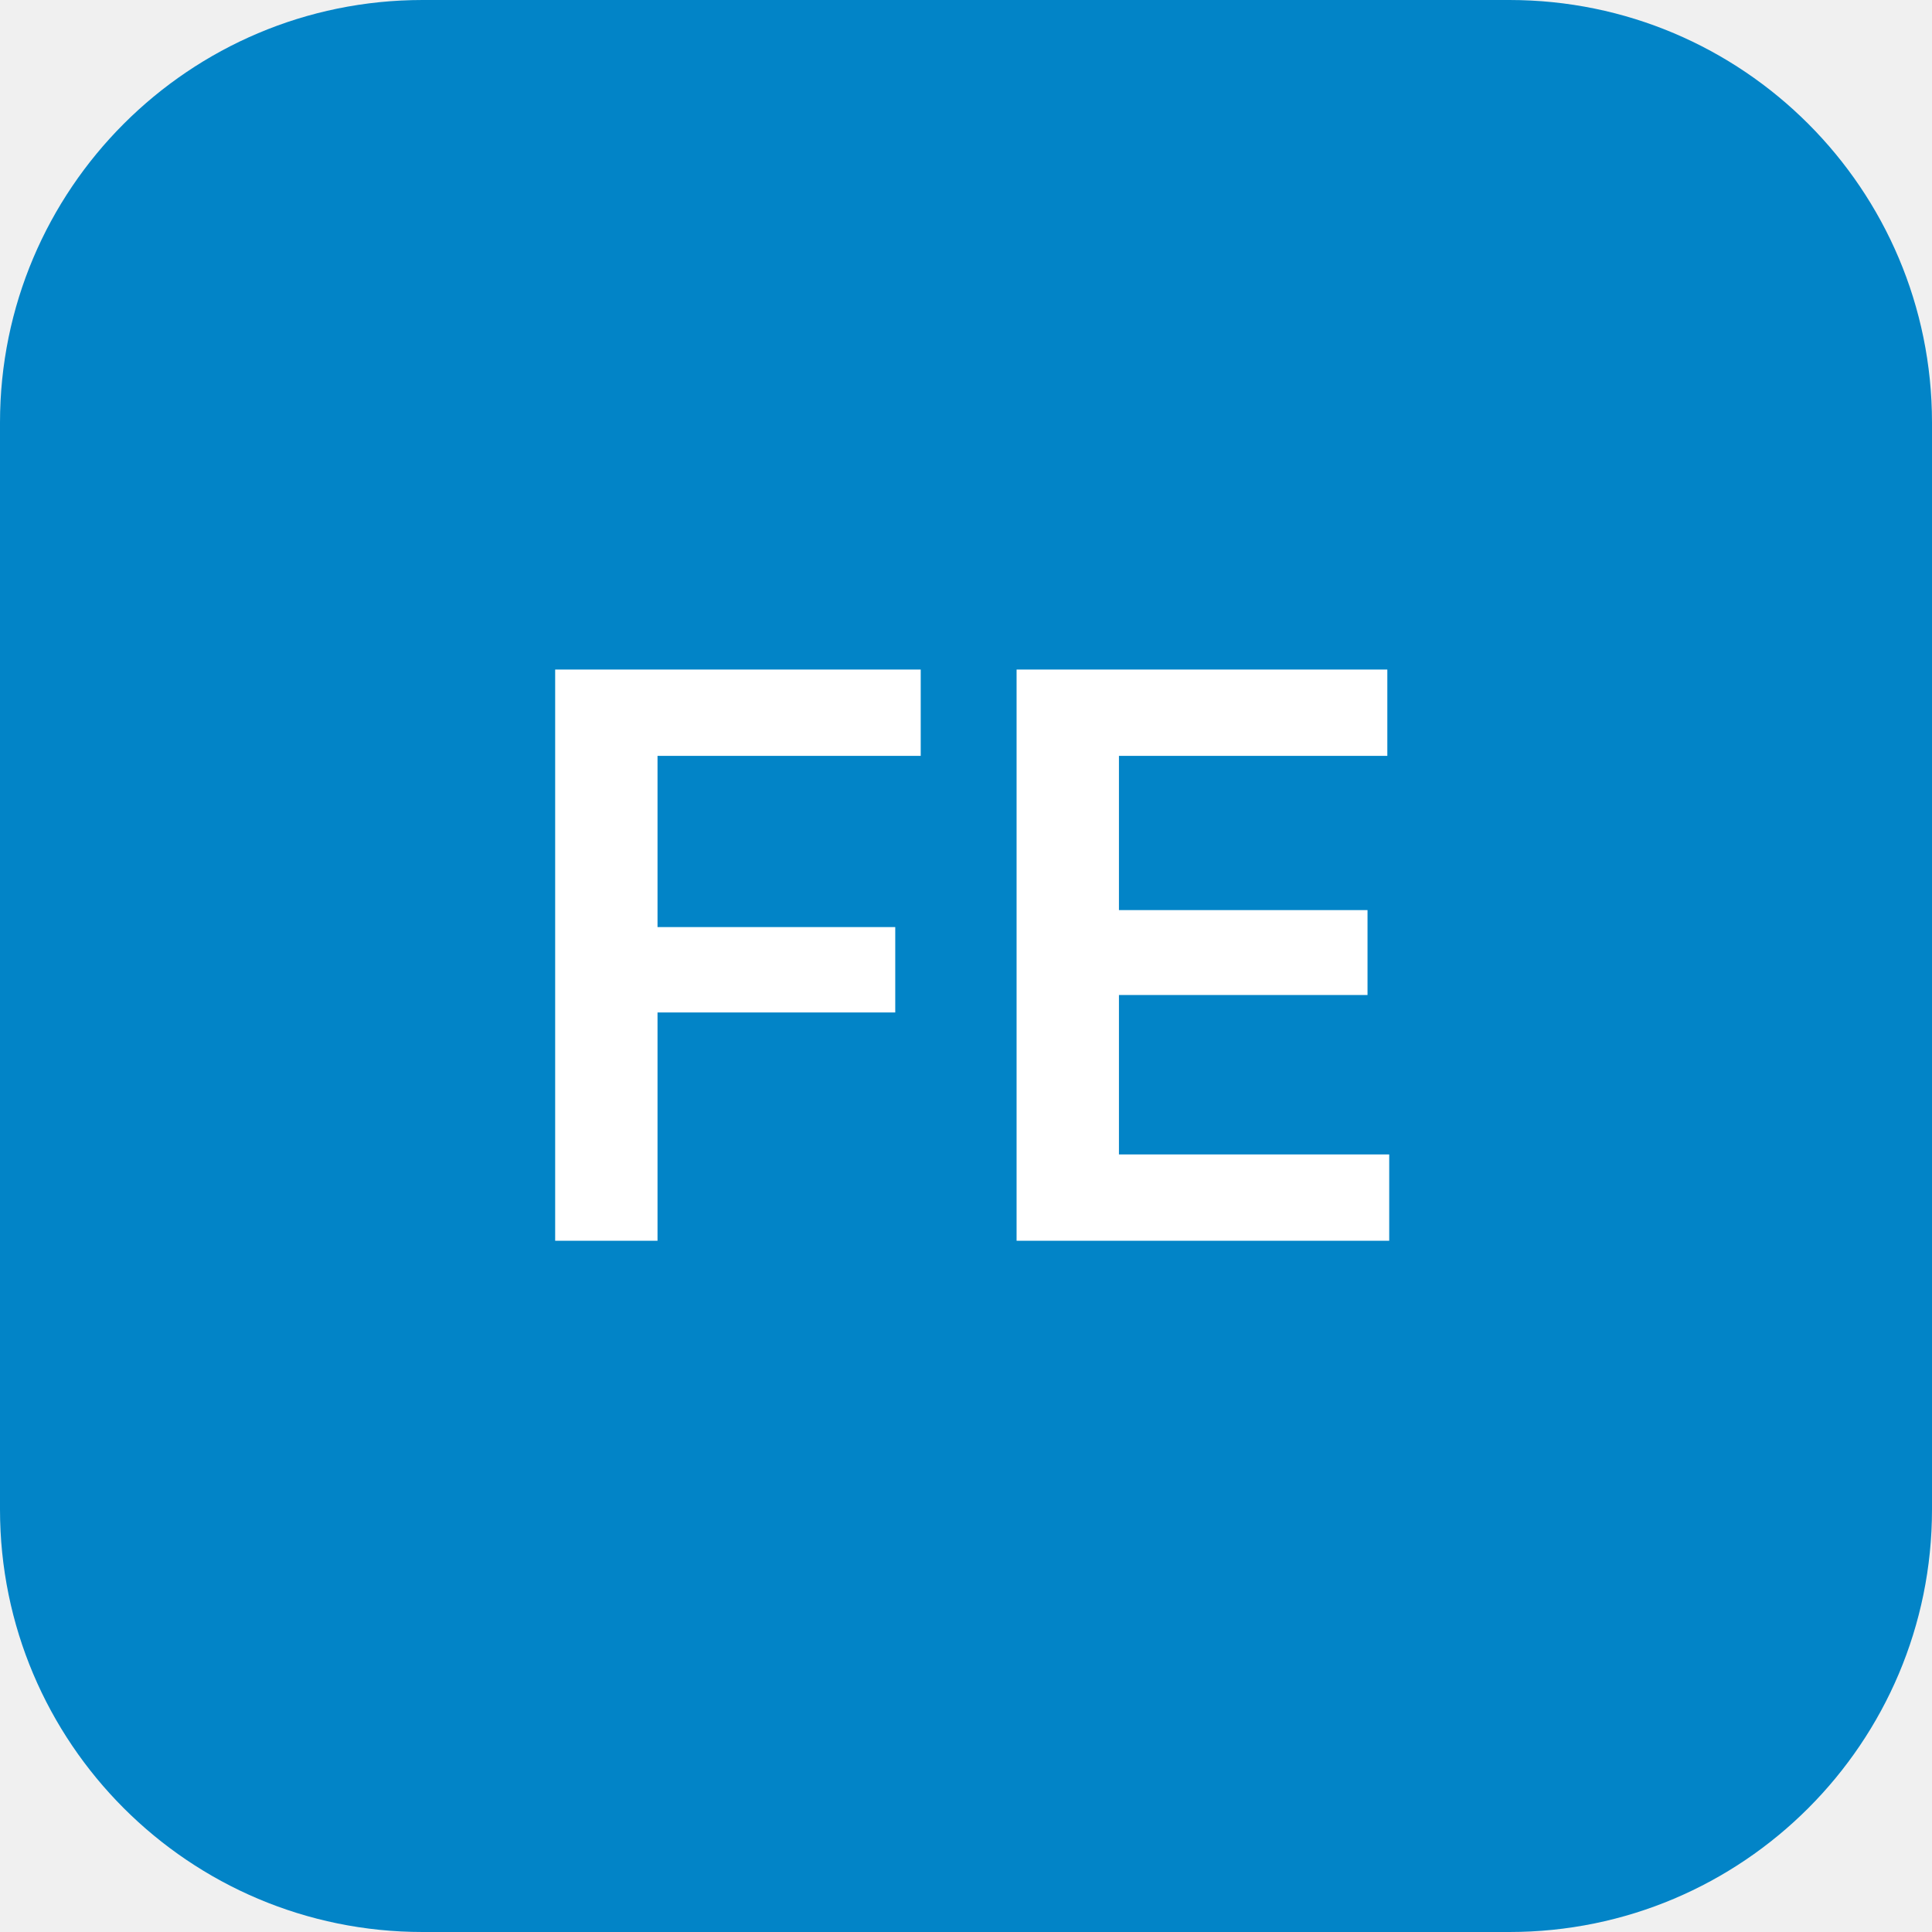
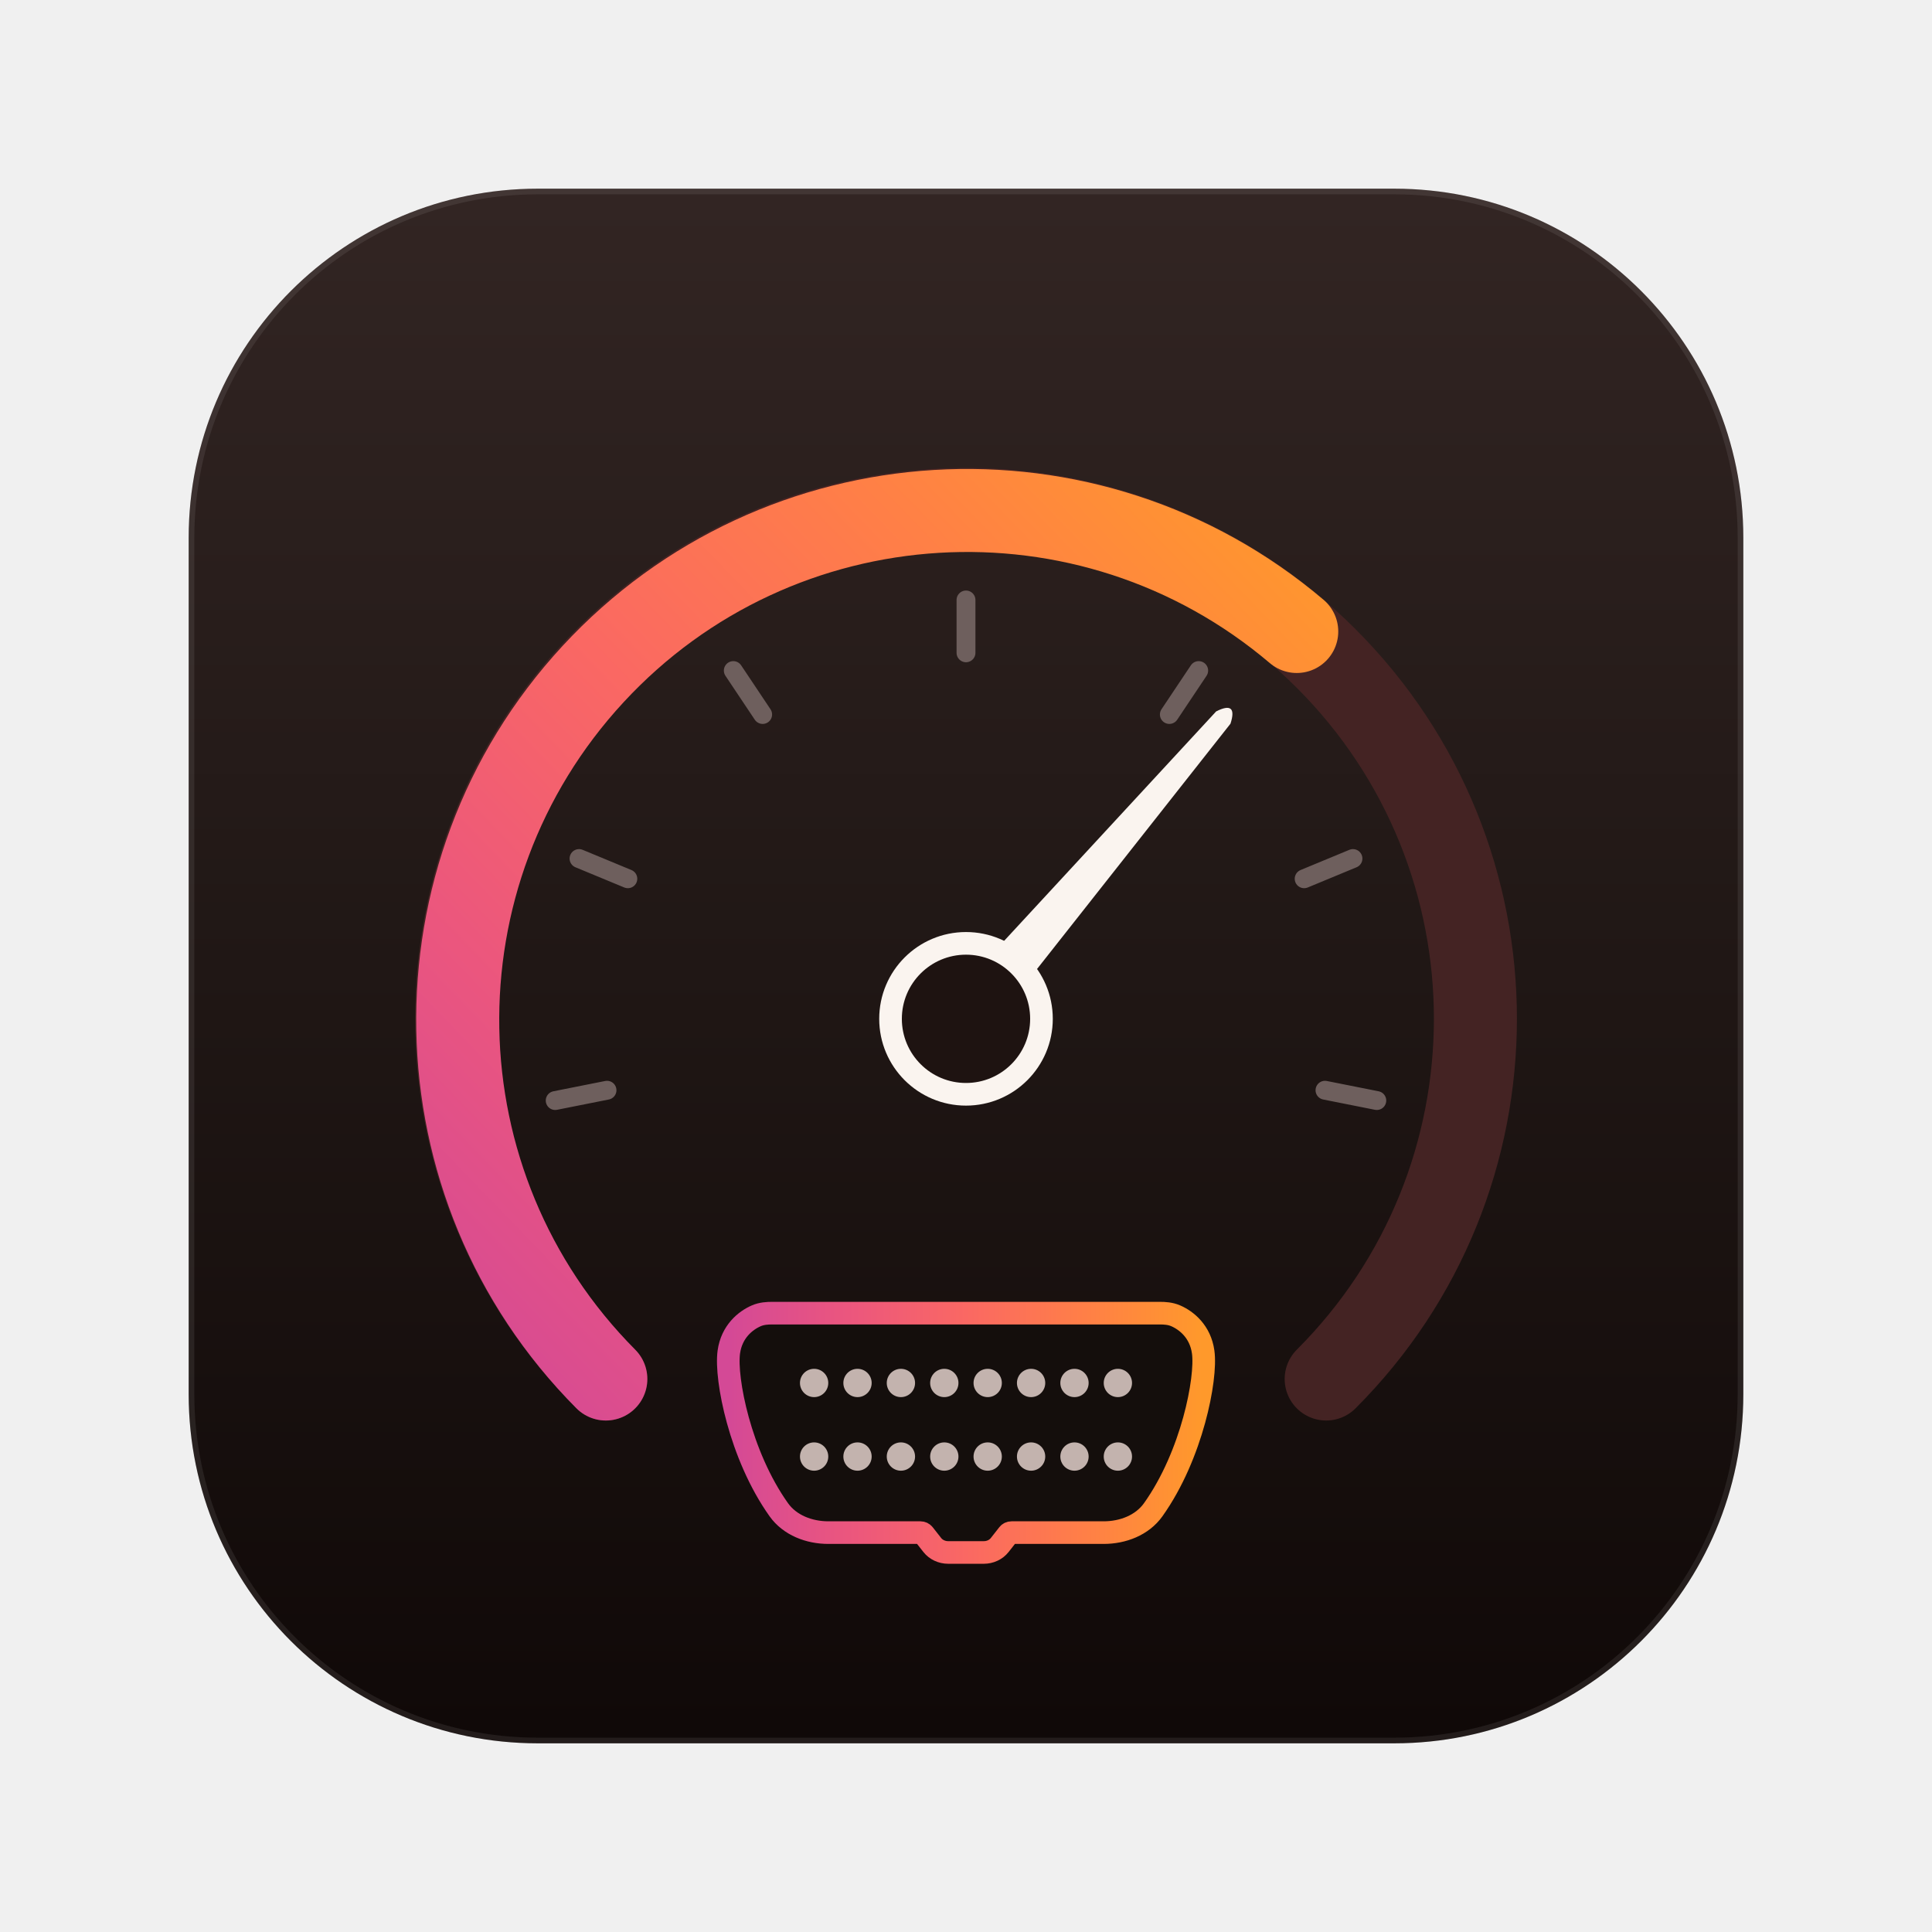
- <svg xmlns="http://www.w3.org/2000/svg" viewBox="0 0 64 64">
-   <rect width="64" height="64" rx="14" fill="#0284c7" />
-   <text x="32" y="32" dy="0.35em" text-anchor="middle" font-family="ui-sans-serif, system-ui, -apple-system, sans-serif" font-size="26" font-weight="600" fill="#ffffff">FE</text>
+ <svg xmlns="http://www.w3.org/2000/svg" viewBox="0 0 1024 1024">
+   <defs>
+     <linearGradient id="face" x1="0" y1="0" x2="0" y2="1">
+       <stop offset="0" stop-color="#322523" />
+       <stop offset="0.5" stop-color="#201715" />
+       <stop offset="1" stop-color="#100908" />
+     </linearGradient>
+     <linearGradient id="value" x1="0" y1="1" x2="1" y2="0">
+       <stop offset="0" stop-color="#d44996" />
+       <stop offset="0.25" stop-color="#eb567e" />
+       <stop offset="0.5" stop-color="#fa6863" />
+       <stop offset="0.75" stop-color="#ff7f47" />
+       <stop offset="1" stop-color="#ff992b" />
+     </linearGradient>
+     <linearGradient id="rim" x1="0" y1="0" x2="1" y2="0">
+       <stop offset="0" stop-color="#d44996" />
+       <stop offset="0.25" stop-color="#eb567e" />
+       <stop offset="0.5" stop-color="#fa6863" />
+       <stop offset="0.75" stop-color="#ff7f47" />
+       <stop offset="1" stop-color="#ff992b" />
+     </linearGradient>
+   </defs>
+   <rect x="100" y="100" width="824" height="824" rx="185" fill="url(#face)" />
+   <rect x="101.5" y="101.5" width="821" height="821" rx="183.5" fill="none" stroke="#fff" stroke-opacity="0.08" stroke-width="3" />
+   <g fill="none" stroke-width="44" stroke-linecap="round">
+     <path d="M321.1 730.9A270 270 0 1 1 702.9 730.9" stroke="#442323" />
+     <path d="M321.1 730.9A270 270 0 0 1 687.3 334.7" stroke="url(#value)" />
+   </g>
+   <g stroke="#6e5f5d" stroke-width="10" stroke-linecap="round">
+     <path d="M512 318v28" transform="rotate(-101.25 512 540)" />
+     <path d="M512 318v28" transform="rotate(-67.5 512 540)" />
+     <path d="M512 318v28" transform="rotate(-33.75 512 540)" />
+     <path d="M512 318v28" transform="rotate(0 512 540)" />
+     <path d="M512 318v28" transform="rotate(33.75 512 540)" />
+     <path d="M512 318v28" transform="rotate(67.5 512 540)" />
+     <path d="M512 318v28" transform="rotate(101.25 512 540)" />
+   </g>
+   <path d="M498 560 507 330Q512 318 517 330L526 560Z" fill="#faf4ef" transform="rotate(40.5 512 540)" />
+   <circle cx="512" cy="540" r="40" fill="#1e1311" stroke="#faf4ef" stroke-width="12" />
+   <path d="M806.508 330C813.381 330 822.285 330.398 830.699 334.083C847.024 341.233 867.849 357.982 872.167 388.862C875.03 409.333 870.521 448.654 858.484 492.319C846.353 536.325 826.152 586.308 796.402 628.118C779.65 651.662 750.299 662.812 721.277 662.812H581.549C579.563 662.812 577.7 663.674 576.495 665.209L563.619 681.616C558.052 688.71 549.079 692.918 539.521 692.918H485.479C475.921 692.918 466.948 688.71 461.381 681.616L448.505 665.209C447.3 663.674 445.437 662.812 443.451 662.812H303.723C274.701 662.812 245.35 651.662 228.598 628.118C198.848 586.309 178.647 536.325 166.516 492.319C154.479 448.654 149.97 409.333 152.833 388.862C157.151 357.982 177.976 341.233 194.302 334.083C202.716 330.398 211.619 330 218.492 330Z" fill="#140e0c" stroke="url(#rim)" stroke-width="34.3" stroke-linejoin="round" transform="translate(512 696) scale(0.3495) translate(-512.5 -330)" />
+   <g fill="#c3b3ae">
+     <circle cx="431.5" cy="733" r="7.5" />
+     <circle cx="454.5" cy="733" r="7.5" />
+     <circle cx="477.5" cy="733" r="7.5" />
+     <circle cx="500.5" cy="733" r="7.5" />
+     <circle cx="523.5" cy="733" r="7.5" />
+     <circle cx="546.5" cy="733" r="7.5" />
+     <circle cx="569.5" cy="733" r="7.5" />
+     <circle cx="592.5" cy="733" r="7.5" />
+     <circle cx="431.5" cy="772" r="7.5" />
+     <circle cx="454.5" cy="772" r="7.5" />
+     <circle cx="477.5" cy="772" r="7.5" />
+     <circle cx="500.5" cy="772" r="7.5" />
+     <circle cx="523.5" cy="772" r="7.5" />
+     <circle cx="546.5" cy="772" r="7.5" />
+     <circle cx="569.5" cy="772" r="7.5" />
+     <circle cx="592.5" cy="772" r="7.5" />
+   </g>
</svg>
